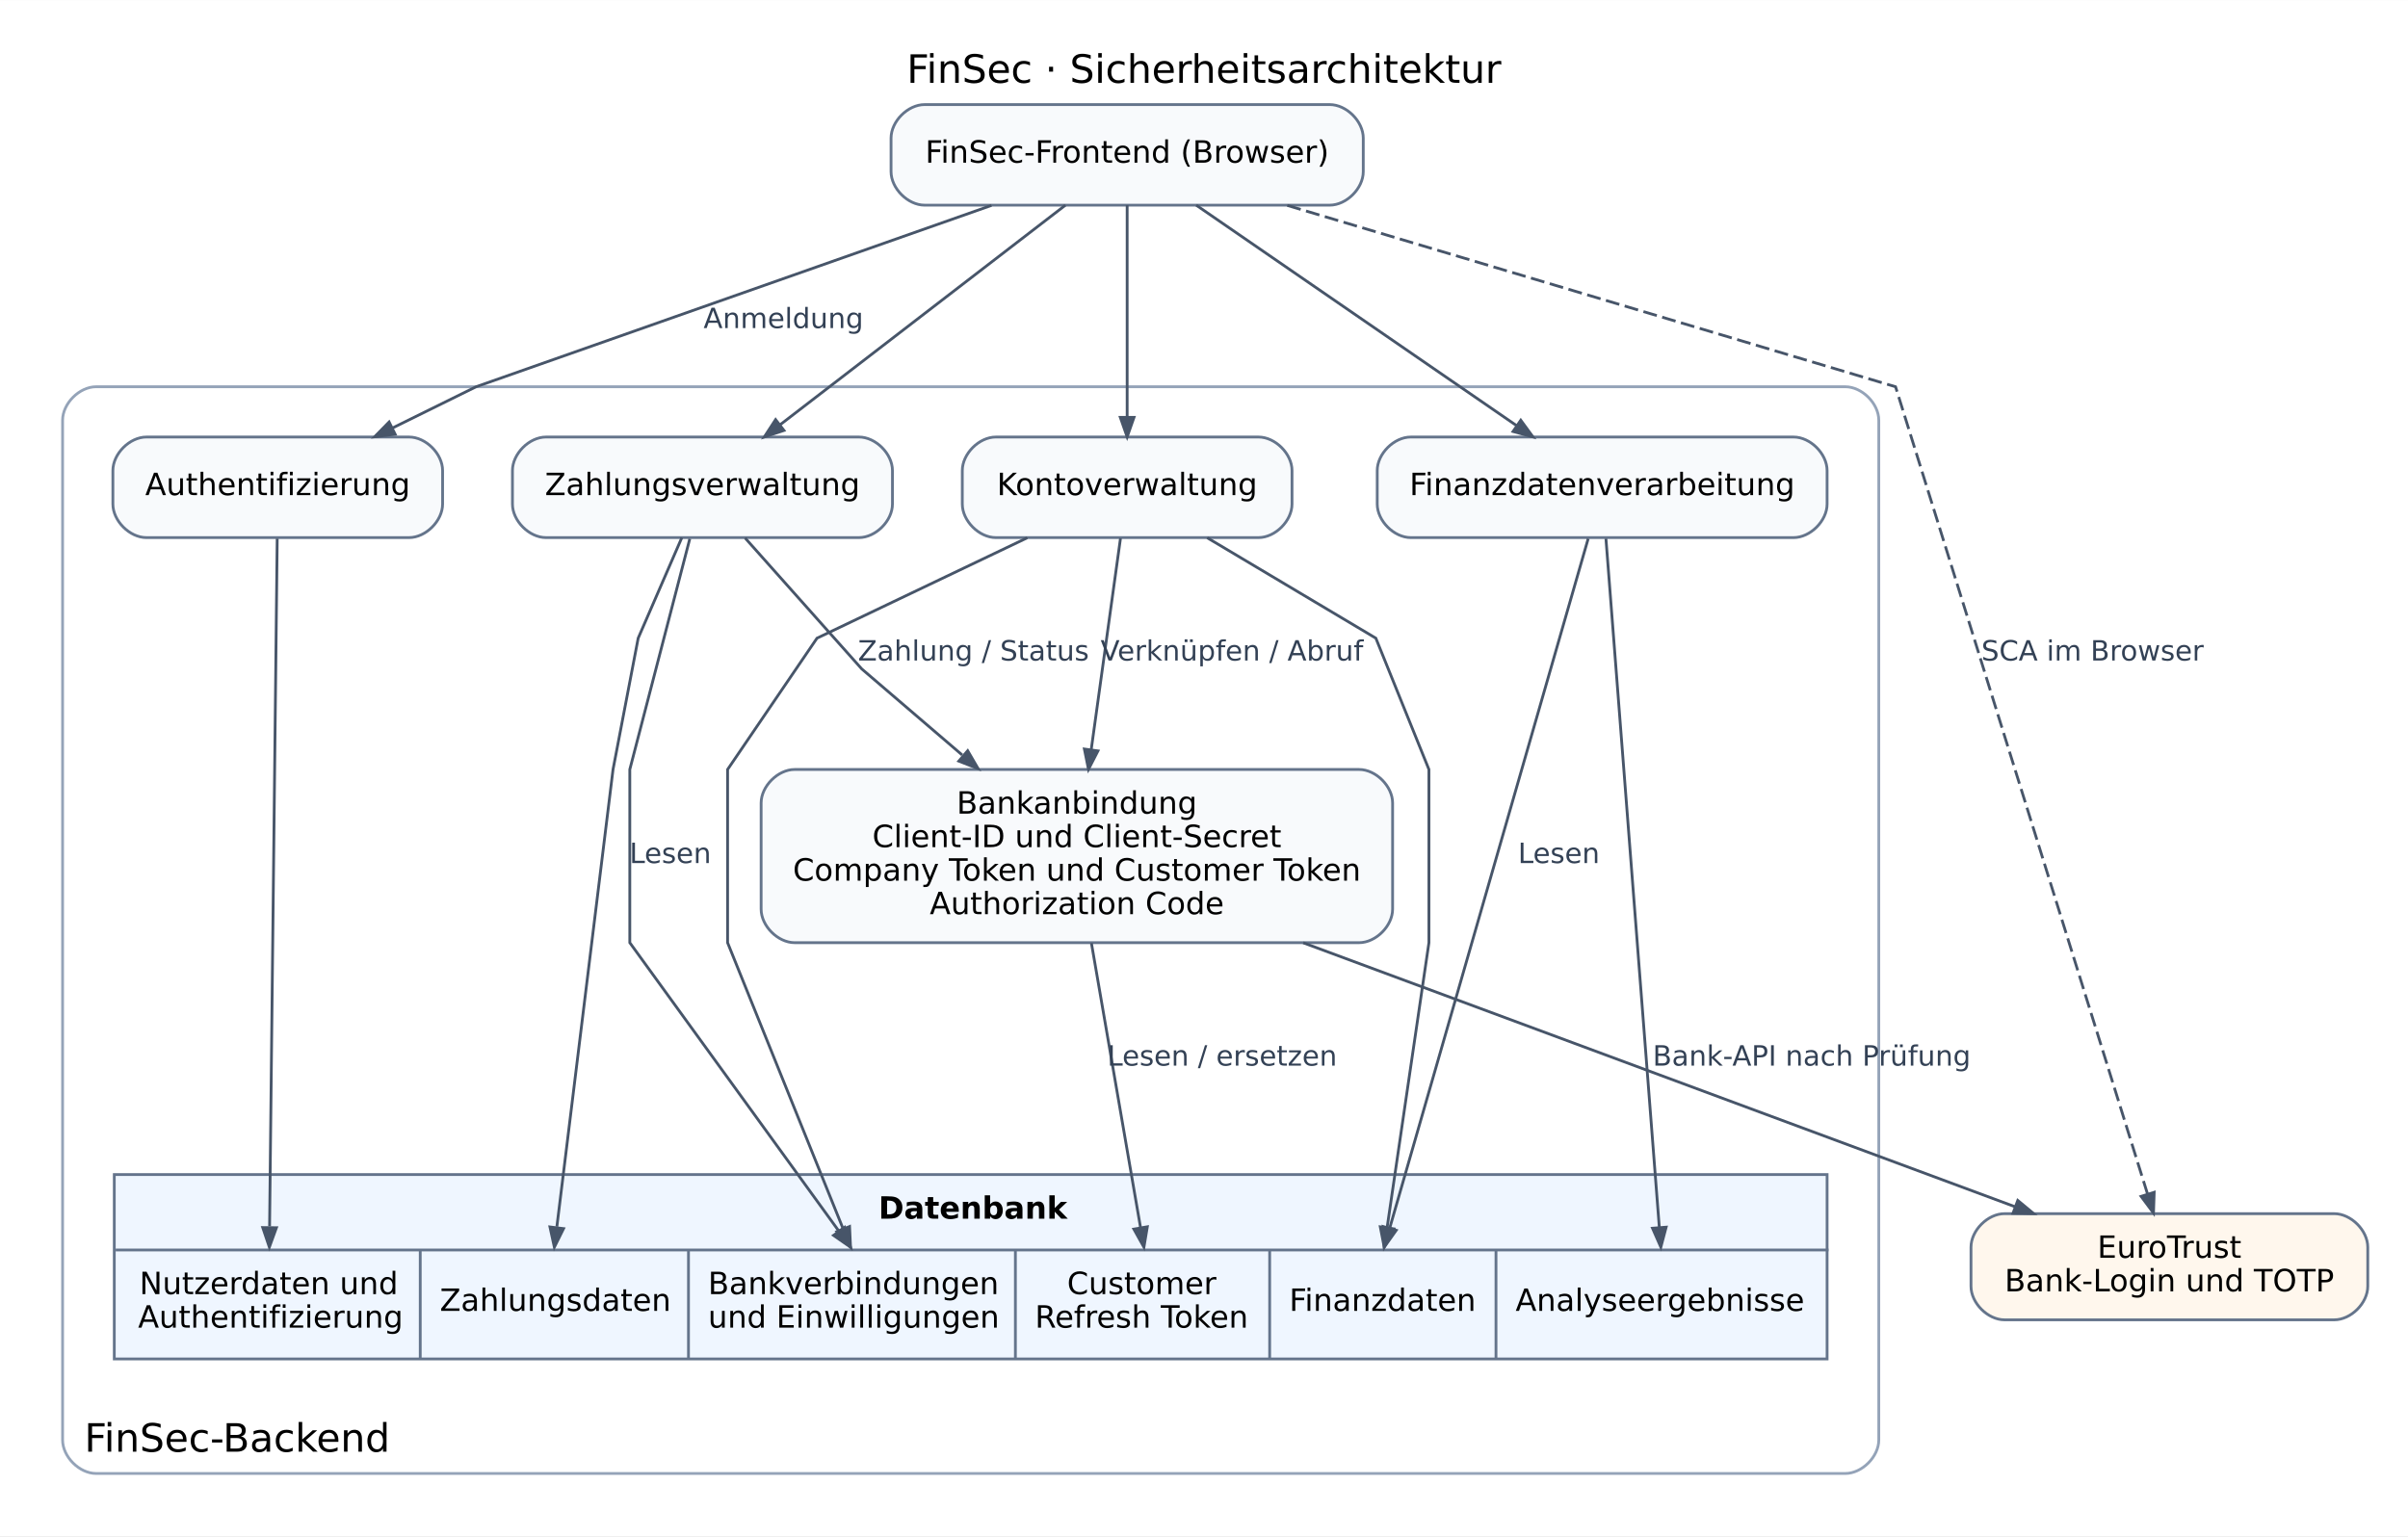
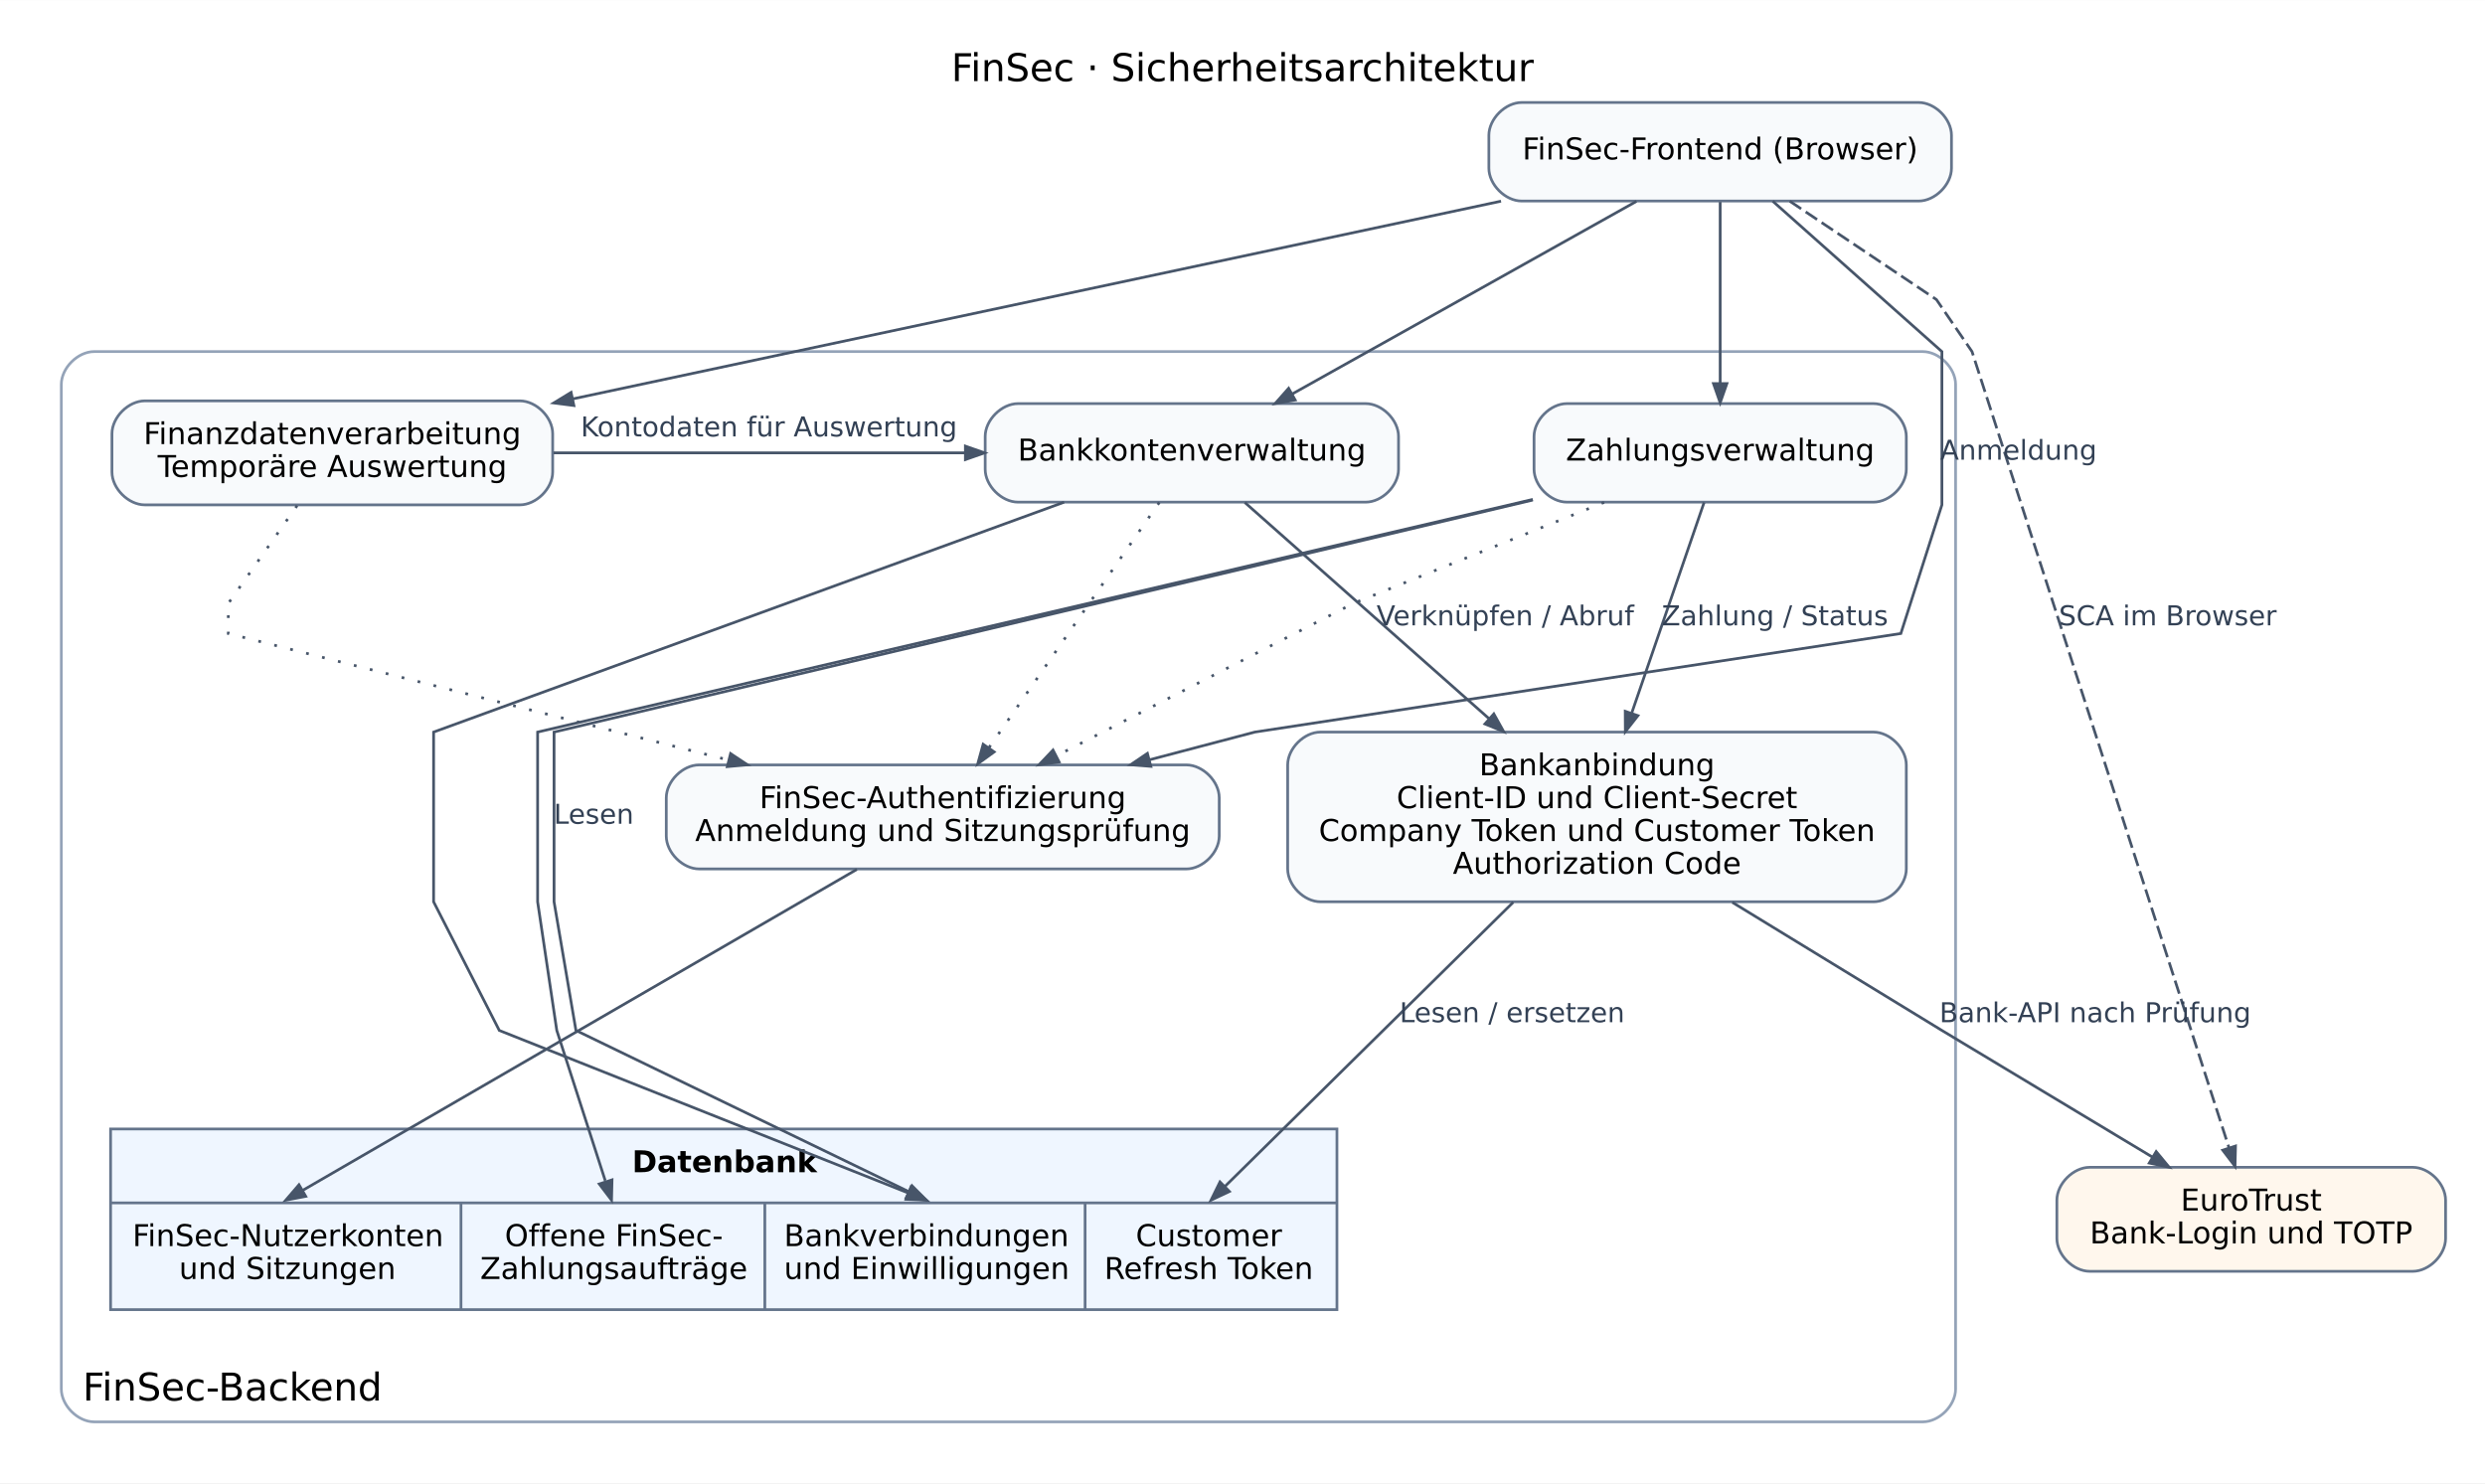
- <svg xmlns="http://www.w3.org/2000/svg" width="862pt" height="550pt" viewBox="0.00 0.00 861.80 549.80">
-   <g id="graph0" class="graph" transform="scale(1 1) rotate(0) translate(14.4 535.4)">
-     <polygon fill="white" stroke="transparent" points="-14.4,14.4 -14.4,-535.4 847.4,-535.4 847.4,14.4 -14.4,14.4" />
-     <text text-anchor="middle" x="416.5" y="-505.8" font-family="DejaVu Sans" font-size="14.00">FinSec · Sicherheitsarchitektur</text>
+ <svg xmlns="http://www.w3.org/2000/svg" width="908pt" height="542pt" viewBox="0.00 0.00 907.80 541.80">
+   <g id="graph0" class="graph" transform="scale(1 1) rotate(0) translate(14.4 527.4)">
+     <polygon fill="white" stroke="transparent" points="-14.4,14.4 -14.4,-527.4 893.4,-527.4 893.4,14.4 -14.4,14.4" />
+     <text text-anchor="middle" x="439.5" y="-497.8" font-family="DejaVu Sans" font-size="14.00">FinSec · Sicherheitsarchitektur</text>
    <g id="clust1" class="cluster">
-       <path fill="white" stroke="#94a3b8" d="M20,-8C20,-8 646,-8 646,-8 652,-8 658,-14 658,-20 658,-20 658,-385 658,-385 658,-391 652,-397 646,-397 646,-397 20,-397 20,-397 14,-397 8,-391 8,-385 8,-385 8,-20 8,-20 8,-14 14,-8 20,-8" />
+       <path fill="white" stroke="#94a3b8" d="M20,-8C20,-8 688,-8 688,-8 694,-8 700,-14 700,-20 700,-20 700,-387 700,-387 700,-393 694,-399 688,-399 688,-399 20,-399 20,-399 14,-399 8,-393 8,-387 8,-387 8,-20 8,-20 8,-14 14,-8 20,-8" />
      <text text-anchor="middle" x="70.5" y="-15.8" font-family="DejaVu Sans" font-size="14.00">FinSec-Backend</text>
    </g>
    <g id="node1" class="node">
-       <path fill="#f8fafc" stroke="#64748b" d="M461.5,-498C461.5,-498 316.5,-498 316.5,-498 310.5,-498 304.5,-492 304.5,-486 304.5,-486 304.5,-474 304.5,-474 304.5,-468 310.5,-462 316.5,-462 316.5,-462 461.5,-462 461.5,-462 467.5,-462 473.5,-468 473.5,-474 473.5,-474 473.5,-486 473.5,-486 473.5,-492 467.5,-498 461.5,-498" />
-       <text text-anchor="middle" x="389" y="-477.2" font-family="DejaVu Sans" font-size="11.00">FinSec-Frontend (Browser)</text>
+       <path fill="#f8fafc" stroke="#64748b" d="M686.5,-490C686.5,-490 541.5,-490 541.5,-490 535.5,-490 529.5,-484 529.5,-478 529.5,-478 529.5,-466 529.5,-466 529.5,-460 535.5,-454 541.5,-454 541.5,-454 686.5,-454 686.5,-454 692.5,-454 698.5,-460 698.5,-466 698.5,-466 698.5,-478 698.5,-478 698.5,-484 692.5,-490 686.5,-490" />
+       <text text-anchor="middle" x="614" y="-469.2" font-family="DejaVu Sans" font-size="11.00">FinSec-Frontend (Browser)</text>
    </g>
    <g id="node2" class="node">
-       <path fill="#fff7ed" stroke="#64748b" d="M821,-101C821,-101 703,-101 703,-101 697,-101 691,-95 691,-89 691,-89 691,-75 691,-75 691,-69 697,-63 703,-63 703,-63 821,-63 821,-63 827,-63 833,-69 833,-75 833,-75 833,-89 833,-89 833,-95 827,-101 821,-101" />
-       <text text-anchor="middle" x="762" y="-85.2" font-family="DejaVu Sans" font-size="11.00">EuroTrust</text>
-       <text text-anchor="middle" x="762" y="-73.2" font-family="DejaVu Sans" font-size="11.00">Bank-Login und TOTP</text>
+       <path fill="#fff7ed" stroke="#64748b" d="M867,-101C867,-101 749,-101 749,-101 743,-101 737,-95 737,-89 737,-89 737,-75 737,-75 737,-69 743,-63 749,-63 749,-63 867,-63 867,-63 873,-63 879,-69 879,-75 879,-75 879,-89 879,-89 879,-95 873,-101 867,-101" />
+       <text text-anchor="middle" x="808" y="-85.2" font-family="DejaVu Sans" font-size="11.00">EuroTrust</text>
+       <text text-anchor="middle" x="808" y="-73.2" font-family="DejaVu Sans" font-size="11.00">Bank-Login und TOTP</text>
+     </g>
+     <g id="edge18" class="edge">
+       <path fill="none" stroke="#475569" stroke-dasharray="5,2" d="M639.43,-453.94C662.53,-438.45 693,-418 693,-418 693,-418 706,-399 706,-399 706,-399 775.73,-182.96 799.88,-108.14" />
+       <polygon fill="#475569" stroke="#475569" points="802.26,-108.77 802.08,-101.36 797.59,-107.26 802.26,-108.77" />
+       <text text-anchor="middle" x="777.5" y="-299" font-family="DejaVu Sans" font-size="10.00" fill="#334155">SCA im Browser</text>
+     </g>
+     <g id="node3" class="node">
+       <path fill="#f8fafc" stroke="#64748b" d="M419,-248C419,-248 241,-248 241,-248 235,-248 229,-242 229,-236 229,-236 229,-222 229,-222 229,-216 235,-210 241,-210 241,-210 419,-210 419,-210 425,-210 431,-216 431,-222 431,-222 431,-236 431,-236 431,-242 425,-248 419,-248" />
+       <text text-anchor="middle" x="330" y="-232.2" font-family="DejaVu Sans" font-size="11.00">FinSec-Authentifizierung</text>
+       <text text-anchor="middle" x="330" y="-220.2" font-family="DejaVu Sans" font-size="11.00">Anmeldung und Sitzungsprüfung</text>
+     </g>
+     <g id="edge13" class="edge">
+       <path fill="none" stroke="#475569" d="M633.2,-453.94C657.15,-432.65 695,-399 695,-399 695,-399 695,-343 695,-343 695,-343 680,-296 680,-296 680,-296 444,-260 444,-260 444,-260 426.71,-255.45 405.59,-249.89" />
+       <polygon fill="#475569" stroke="#475569" points="406.01,-247.47 398.62,-248.06 404.76,-252.21 406.01,-247.47" />
+       <text text-anchor="middle" x="723" y="-359.5" font-family="DejaVu Sans" font-size="10.00" fill="#334155">Anmeldung</text>
+     </g>
+     <g id="node4" class="node">
+       <path fill="#f8fafc" stroke="#64748b" d="M484.5,-380C484.5,-380 357.5,-380 357.5,-380 351.5,-380 345.5,-374 345.5,-368 345.5,-368 345.5,-356 345.5,-356 345.5,-350 351.5,-344 357.5,-344 357.5,-344 484.5,-344 484.5,-344 490.5,-344 496.5,-350 496.5,-356 496.5,-356 496.5,-368 496.5,-368 496.5,-374 490.5,-380 484.5,-380" />
+       <text text-anchor="middle" x="421" y="-359.2" font-family="DejaVu Sans" font-size="11.00">Bankkontenverwaltung</text>
+     </g>
+     <g id="edge14" class="edge">
+       <path fill="none" stroke="#475569" d="M583.42,-453.89C549.26,-434.77 493.98,-403.84 457.56,-383.46" />
+       <polygon fill="#475569" stroke="#475569" points="458.74,-381.31 451.44,-380.03 456.35,-385.59 458.74,-381.31" />
+     </g>
+     <g id="node5" class="node">
+       <path fill="#f8fafc" stroke="#64748b" d="M670,-380C670,-380 558,-380 558,-380 552,-380 546,-374 546,-368 546,-368 546,-356 546,-356 546,-350 552,-344 558,-344 558,-344 670,-344 670,-344 676,-344 682,-350 682,-356 682,-356 682,-368 682,-368 682,-374 676,-380 670,-380" />
+       <text text-anchor="middle" x="614" y="-359.2" font-family="DejaVu Sans" font-size="11.00">Zahlungsverwaltung</text>
+     </g>
+     <g id="edge15" class="edge">
+       <path fill="none" stroke="#475569" d="M614,-453.65C614,-435.7 614,-407.52 614,-387.35" />
+       <polygon fill="#475569" stroke="#475569" points="616.45,-387.31 614,-380.31 611.55,-387.31 616.45,-387.31" />
+     </g>
+     <g id="node6" class="node">
+       <path fill="#f8fafc" stroke="#64748b" d="M175.5,-381C175.5,-381 38.5,-381 38.5,-381 32.5,-381 26.5,-375 26.5,-369 26.5,-369 26.5,-355 26.5,-355 26.5,-349 32.5,-343 38.5,-343 38.5,-343 175.5,-343 175.5,-343 181.5,-343 187.5,-349 187.5,-355 187.5,-355 187.5,-369 187.5,-369 187.5,-375 181.5,-381 175.5,-381" />
+       <text text-anchor="middle" x="107" y="-365.2" font-family="DejaVu Sans" font-size="11.00">Finanzdatenverarbeitung</text>
+       <text text-anchor="middle" x="107" y="-353.2" font-family="DejaVu Sans" font-size="11.00">Temporäre Auswertung</text>
    </g>
    <g id="edge16" class="edge">
-       <path fill="none" stroke="#475569" stroke-dasharray="5,2" d="M446.31,-461.91C526.91,-437.88 664,-397 664,-397 664,-397 731,-182.33 754.2,-107.98" />
-       <polygon fill="#475569" stroke="#475569" points="756.56,-108.65 756.31,-101.24 751.88,-107.19 756.56,-108.65" />
-       <text text-anchor="middle" x="734.5" y="-299" font-family="DejaVu Sans" font-size="10.00" fill="#334155">SCA im Browser</text>
+       <path fill="none" stroke="#475569" d="M533.94,-453.95C441.66,-434.29 290.46,-402.08 194.96,-381.74" />
+       <polygon fill="#475569" stroke="#475569" points="195.25,-379.29 187.89,-380.23 194.23,-384.09 195.25,-379.29" />
    </g>
-     <g id="node3" class="node">
-       <path fill="#f8fafc" stroke="#64748b" d="M132,-379C132,-379 38,-379 38,-379 32,-379 26,-373 26,-367 26,-367 26,-355 26,-355 26,-349 32,-343 38,-343 38,-343 132,-343 132,-343 138,-343 144,-349 144,-355 144,-355 144,-367 144,-367 144,-373 138,-379 132,-379" />
-       <text text-anchor="middle" x="85" y="-358.2" font-family="DejaVu Sans" font-size="11.00">Authentifizierung</text>
+     <g id="node8" class="node">
+       <path fill="#f8fafc" stroke="transparent" d="M462,-115C462,-115 38,-115 38,-115 32,-115 26,-109 26,-103 26,-103 26,-61 26,-61 26,-55 32,-49 38,-49 38,-49 462,-49 462,-49 468,-49 474,-55 474,-61 474,-61 474,-103 474,-103 474,-109 468,-115 462,-115" />
+       <polygon fill="#eff6ff" stroke="transparent" points="26,-49 26,-115 474,-115 474,-49 26,-49" />
+       <text text-anchor="start" x="216.5" y="-99.2" font-family="DejaVu Sans" font-weight="bold" font-size="11.00">Datenbank</text>
+       <text text-anchor="start" x="34" y="-72.2" font-family="DejaVu Sans" font-size="11.00">FinSec-Nutzerkonten</text>
+       <text text-anchor="start" x="51" y="-60.2" font-family="DejaVu Sans" font-size="11.00">und Sitzungen</text>
+       <text text-anchor="start" x="170" y="-72.2" font-family="DejaVu Sans" font-size="11.00">Offene FinSec-</text>
+       <text text-anchor="start" x="161" y="-60.2" font-family="DejaVu Sans" font-size="11.00">Zahlungsaufträge</text>
+       <text text-anchor="start" x="272" y="-72.2" font-family="DejaVu Sans" font-size="11.00">Bankverbindungen</text>
+       <text text-anchor="start" x="272" y="-60.2" font-family="DejaVu Sans" font-size="11.00">und Einwilligungen</text>
+       <text text-anchor="start" x="400.5" y="-72.2" font-family="DejaVu Sans" font-size="11.00">Customer</text>
+       <text text-anchor="start" x="389" y="-60.2" font-family="DejaVu Sans" font-size="11.00">Refresh Token</text>
+       <polygon fill="#64748b" stroke="#64748b" points="26,-88 26,-88 474,-88 474,-88 26,-88" />
+       <polygon fill="#64748b" stroke="#64748b" points="154,-49 154,-88 154,-88 154,-49 154,-49" />
+       <polygon fill="#64748b" stroke="#64748b" points="265,-49 265,-88 265,-88 265,-49 265,-49" />
+       <polygon fill="#64748b" stroke="#64748b" points="382,-49 382,-88 382,-88 382,-49 382,-49" />
+       <polygon fill="none" stroke="#64748b" points="26,-49 26,-115 474,-115 474,-49 26,-49" />
+     </g>
+     <g id="edge9" class="edge">
+       <path fill="none" stroke="#475569" d="M298.62,-209.83C241.7,-176.86 124.67,-109.08 96.3,-92.65" />
+       <polygon fill="#475569" stroke="#475569" points="97.29,-90.39 90,-89 94.83,-94.63 97.29,-90.39" />
+     </g>
+     <g id="edge2" class="edge">
+       <path fill="none" stroke="#475569" stroke-dasharray="1,5" d="M409.1,-343.87C393.23,-321.02 365.01,-280.4 346.92,-254.36" />
+       <polygon fill="#475569" stroke="#475569" points="348.78,-252.75 342.78,-248.4 344.76,-255.54 348.78,-252.75" />
+     </g>
+     <g id="node7" class="node">
+       <path fill="#f8fafc" stroke="#64748b" d="M670,-260C670,-260 468,-260 468,-260 462,-260 456,-254 456,-248 456,-248 456,-210 456,-210 456,-204 462,-198 468,-198 468,-198 670,-198 670,-198 676,-198 682,-204 682,-210 682,-210 682,-248 682,-248 682,-254 676,-260 670,-260" />
+       <text text-anchor="middle" x="569" y="-244.2" font-family="DejaVu Sans" font-size="11.00">Bankanbindung</text>
+       <text text-anchor="middle" x="569" y="-232.2" font-family="DejaVu Sans" font-size="11.00">Client-ID und Client-Secret</text>
+       <text text-anchor="middle" x="569" y="-220.2" font-family="DejaVu Sans" font-size="11.00">Company Token und Customer Token</text>
+       <text text-anchor="middle" x="569" y="-208.2" font-family="DejaVu Sans" font-size="11.00">Authorization Code</text>
+     </g>
+     <g id="edge6" class="edge">
+       <path fill="none" stroke="#475569" d="M440.35,-343.87C462.92,-323.9 500.82,-290.35 529.65,-264.83" />
+       <polygon fill="#475569" stroke="#475569" points="531.31,-266.64 534.92,-260.16 528.06,-262.97 531.31,-266.64" />
+       <text text-anchor="middle" x="535.5" y="-299" font-family="DejaVu Sans" font-size="10.00" fill="#334155">Verknüpfen / Abruf</text>
+     </g>
+     <g id="edge10" class="edge">
+       <path fill="none" stroke="#475569" d="M374.32,-343.98C295.38,-315.2 144,-260 144,-260 144,-260 144,-198 144,-198 144,-198 168,-151 168,-151 168,-151 287.44,-103.53 317.3,-91.66" />
+       <polygon fill="#475569" stroke="#475569" points="318.4,-93.86 324,-89 316.59,-89.31 318.4,-93.86" />
+     </g>
+     <g id="edge3" class="edge">
+       <path fill="none" stroke="#475569" stroke-dasharray="1,5" d="M571.6,-343.91C532.34,-328.09 480,-307 480,-307 480,-307 415.96,-274.13 371.57,-251.34" />
+       <polygon fill="#475569" stroke="#475569" points="372.51,-249.07 365.17,-248.05 370.28,-253.43 372.51,-249.07" />
+     </g>
+     <g id="edge7" class="edge">
+       <path fill="none" stroke="#475569" d="M608.12,-343.87C601.45,-324.48 590.4,-292.29 581.73,-267.07" />
+       <polygon fill="#475569" stroke="#475569" points="583.95,-265.99 579.36,-260.16 579.32,-267.58 583.95,-265.99" />
+       <text text-anchor="middle" x="634" y="-299" font-family="DejaVu Sans" font-size="10.00" fill="#334155">Zahlung / Status</text>
    </g>
    <g id="edge11" class="edge">
-       <path fill="none" stroke="#475569" d="M340.44,-461.91C272.15,-437.88 156,-397 156,-397 156,-397 141.73,-389.97 125.99,-382.2" />
-       <polygon fill="#475569" stroke="#475569" points="127.03,-379.99 119.67,-379.09 124.86,-384.38 127.03,-379.99" />
-       <text text-anchor="middle" x="266" y="-418" font-family="DejaVu Sans" font-size="10.00" fill="#334155">Anmeldung</text>
-     </g>
-     <g id="node4" class="node">
-       <path fill="#f8fafc" stroke="#64748b" d="M436,-379C436,-379 342,-379 342,-379 336,-379 330,-373 330,-367 330,-367 330,-355 330,-355 330,-349 336,-343 342,-343 342,-343 436,-343 436,-343 442,-343 448,-349 448,-355 448,-355 448,-367 448,-367 448,-373 442,-379 436,-379" />
-       <text text-anchor="middle" x="389" y="-358.2" font-family="DejaVu Sans" font-size="11.00">Kontoverwaltung</text>
+       <path fill="none" stroke="#475569" d="M545.56,-344.77C425.14,-316.22 188,-260 188,-260 188,-260 188,-198 188,-198 188,-198 196,-151 196,-151 196,-151 291.39,-104.79 317.48,-92.16" />
+       <polygon fill="#475569" stroke="#475569" points="318.77,-94.26 324,-89 316.63,-89.85 318.77,-94.26" />
+       <text text-anchor="middle" x="202.5" y="-226.5" font-family="DejaVu Sans" font-size="10.00" fill="#334155">Lesen</text>
    </g>
    <g id="edge12" class="edge">
-       <path fill="none" stroke="#475569" d="M389,-461.99C389,-442.06 389,-408.89 389,-386.27" />
-       <polygon fill="#475569" stroke="#475569" points="391.45,-386.03 389,-379.03 386.55,-386.03 391.45,-386.03" />
-     </g>
-     <g id="node5" class="node">
-       <path fill="#f8fafc" stroke="#64748b" d="M293,-379C293,-379 181,-379 181,-379 175,-379 169,-373 169,-367 169,-367 169,-355 169,-355 169,-349 175,-343 181,-343 181,-343 293,-343 293,-343 299,-343 305,-349 305,-355 305,-355 305,-367 305,-367 305,-373 299,-379 293,-379" />
-       <text text-anchor="middle" x="237" y="-358.2" font-family="DejaVu Sans" font-size="11.00">Zahlungsverwaltung</text>
-     </g>
-     <g id="edge13" class="edge">
-       <path fill="none" stroke="#475569" d="M366.9,-461.99C339.88,-441.19 294.14,-405.98 264.77,-383.38" />
-       <polygon fill="#475569" stroke="#475569" points="266.17,-381.36 259.13,-379.03 263.18,-385.24 266.17,-381.36" />
-     </g>
-     <g id="node6" class="node">
-       <path fill="#f8fafc" stroke="#64748b" d="M627.5,-379C627.5,-379 490.5,-379 490.5,-379 484.5,-379 478.5,-373 478.5,-367 478.5,-367 478.5,-355 478.5,-355 478.5,-349 484.5,-343 490.5,-343 490.5,-343 627.5,-343 627.5,-343 633.5,-343 639.5,-349 639.5,-355 639.5,-355 639.5,-367 639.5,-367 639.5,-373 633.5,-379 627.5,-379" />
-       <text text-anchor="middle" x="559" y="-358.2" font-family="DejaVu Sans" font-size="11.00">Finanzdatenverarbeitung</text>
-     </g>
-     <g id="edge14" class="edge">
-       <path fill="none" stroke="#475569" d="M413.72,-461.99C444.06,-441.1 495.52,-405.69 528.35,-383.1" />
-       <polygon fill="#475569" stroke="#475569" points="529.87,-385.02 534.25,-379.03 527.1,-380.98 529.87,-385.02" />
-     </g>
-     <g id="node8" class="node">
-       <path fill="#f8fafc" stroke="transparent" d="M627.5,-115C627.5,-115 38.5,-115 38.5,-115 32.5,-115 26.5,-109 26.5,-103 26.5,-103 26.5,-61 26.5,-61 26.5,-55 32.5,-49 38.5,-49 38.5,-49 627.5,-49 627.5,-49 633.5,-49 639.5,-55 639.5,-61 639.5,-61 639.5,-103 639.5,-103 639.5,-109 633.5,-115 627.5,-115" />
-       <polygon fill="#eff6ff" stroke="transparent" points="26.5,-49 26.5,-115 639.5,-115 639.5,-49 26.5,-49" />
-       <text text-anchor="start" x="300" y="-99.2" font-family="DejaVu Sans" font-weight="bold" font-size="11.00">Datenbank</text>
-       <text text-anchor="start" x="35.5" y="-72.2" font-family="DejaVu Sans" font-size="11.00">Nutzerdaten und</text>
-       <text text-anchor="start" x="35" y="-60.2" font-family="DejaVu Sans" font-size="11.00">Authentifizierung</text>
-       <text text-anchor="start" x="143" y="-66.2" font-family="DejaVu Sans" font-size="11.00">Zahlungsdaten</text>
-       <text text-anchor="start" x="239" y="-72.2" font-family="DejaVu Sans" font-size="11.00">Bankverbindungen</text>
-       <text text-anchor="start" x="239" y="-60.2" font-family="DejaVu Sans" font-size="11.00">und Einwilligungen</text>
-       <text text-anchor="start" x="367.5" y="-72.2" font-family="DejaVu Sans" font-size="11.00">Customer</text>
-       <text text-anchor="start" x="356" y="-60.2" font-family="DejaVu Sans" font-size="11.00">Refresh Token</text>
-       <text text-anchor="start" x="447" y="-66.2" font-family="DejaVu Sans" font-size="11.00">Finanzdaten</text>
-       <text text-anchor="start" x="528" y="-66.2" font-family="DejaVu Sans" font-size="11.00">Analyseergebnisse</text>
-       <polygon fill="#64748b" stroke="#64748b" points="27,-88 27,-88 640,-88 640,-88 27,-88" />
-       <polygon fill="#64748b" stroke="#64748b" points="136,-49 136,-88 136,-88 136,-49 136,-49" />
-       <polygon fill="#64748b" stroke="#64748b" points="232,-49 232,-88 232,-88 232,-49 232,-49" />
-       <polygon fill="#64748b" stroke="#64748b" points="349,-49 349,-88 349,-88 349,-49 349,-49" />
-       <polygon fill="#64748b" stroke="#64748b" points="440,-49 440,-88 440,-88 440,-49 440,-49" />
-       <polygon fill="#64748b" stroke="#64748b" points="521,-49 521,-88 521,-88 521,-49 521,-49" />
-       <polygon fill="none" stroke="#64748b" points="26.5,-49 26.5,-115 639.5,-115 639.5,-49 26.5,-49" />
+       <path fill="none" stroke="#475569" d="M545.55,-345C423.74,-316.52 182,-260 182,-260 182,-260 182,-198 182,-198 182,-198 189,-151 189,-151 189,-151 201.45,-112.4 206.71,-96.11" />
+       <polygon fill="#475569" stroke="#475569" points="209.18,-96.41 209,-89 204.52,-94.91 209.18,-96.41" />
    </g>
    <g id="edge4" class="edge">
-       <path fill="none" stroke="#475569" d="M84.81,-342.64C84.22,-289.83 82.48,-132.59 82.08,-96.46" />
-       <polygon fill="#475569" stroke="#475569" points="84.53,-95.97 82,-89 79.63,-96.03 84.53,-95.97" />
-     </g>
-     <g id="node7" class="node">
-       <path fill="#f8fafc" stroke="#64748b" d="M472,-260C472,-260 270,-260 270,-260 264,-260 258,-254 258,-248 258,-248 258,-210 258,-210 258,-204 264,-198 270,-198 270,-198 472,-198 472,-198 478,-198 484,-204 484,-210 484,-210 484,-248 484,-248 484,-254 478,-260 472,-260" />
-       <text text-anchor="middle" x="371" y="-244.2" font-family="DejaVu Sans" font-size="11.00">Bankanbindung</text>
-       <text text-anchor="middle" x="371" y="-232.2" font-family="DejaVu Sans" font-size="11.00">Client-ID und Client-Secret</text>
-       <text text-anchor="middle" x="371" y="-220.2" font-family="DejaVu Sans" font-size="11.00">Company Token und Customer Token</text>
-       <text text-anchor="middle" x="371" y="-208.2" font-family="DejaVu Sans" font-size="11.00">Authorization Code</text>
-     </g>
-     <g id="edge1" class="edge">
-       <path fill="none" stroke="#475569" d="M386.61,-342.74C383.96,-323.56 379.59,-292.04 376.15,-267.2" />
-       <polygon fill="#475569" stroke="#475569" points="378.55,-266.65 375.16,-260.05 373.69,-267.32 378.55,-266.65" />
-       <text text-anchor="middle" x="426.5" y="-299" font-family="DejaVu Sans" font-size="10.00" fill="#334155">Verknüpfen / Abruf</text>
+       <path fill="none" stroke="#475569" stroke-dasharray="1,5" d="M94.13,-342.72C83.11,-327.05 69,-307 69,-307 69,-307 69,-296 69,-296 69,-296 174.91,-269.22 251.8,-249.77" />
+       <polygon fill="#475569" stroke="#475569" points="252.49,-252.13 258.68,-248.03 251.29,-247.38 252.49,-252.13" />
    </g>
    <g id="edge5" class="edge">
-       <path fill="none" stroke="#475569" d="M353.27,-342.94C320.82,-327.45 278,-307 278,-307 278,-307 246,-260 246,-260 246,-260 246,-198 246,-198 246,-198 277.91,-118.96 287.38,-95.49" />
-       <polygon fill="#475569" stroke="#475569" points="289.65,-96.41 290,-89 285.11,-94.57 289.65,-96.41" />
+       <path fill="none" stroke="#475569" d="M187.86,-362C234.01,-362 291.74,-362 338.2,-362" />
+       <polygon fill="#475569" stroke="#475569" points="338.27,-364.45 345.27,-362 338.27,-359.55 338.27,-364.45" />
+       <text text-anchor="middle" x="266.5" y="-368" font-family="DejaVu Sans" font-size="10.00" fill="#334155">Kontodaten für Auswertung</text>
    </g>
-     <g id="edge6" class="edge">
-       <path fill="none" stroke="#475569" d="M417.65,-342.94C443.67,-327.45 478,-307 478,-307 478,-307 497,-260 497,-260 497,-260 497,-198 497,-198 497,-198 485.61,-120.4 482.05,-96.15" />
-       <polygon fill="#475569" stroke="#475569" points="484.44,-95.57 481,-89 479.59,-96.28 484.44,-95.57" />
-     </g>
-     <g id="edge2" class="edge">
-       <path fill="none" stroke="#475569" d="M252.27,-342.85C269.16,-323.89 294,-296 294,-296 294,-296 311.59,-280.93 329.95,-265.19" />
-       <polygon fill="#475569" stroke="#475569" points="331.93,-266.71 335.66,-260.3 328.75,-262.99 331.93,-266.71" />
-       <text text-anchor="middle" x="334" y="-299" font-family="DejaVu Sans" font-size="10.00" fill="#334155">Zahlung / Status</text>
-     </g>
-     <g id="edge7" class="edge">
-       <path fill="none" stroke="#475569" d="M232.47,-342.58C225.02,-313.93 211,-260 211,-260 211,-260 211,-198 211,-198 211,-198 269.34,-117.5 285.75,-94.86" />
-       <polygon fill="#475569" stroke="#475569" points="287.88,-96.11 290,-89 283.91,-93.23 287.88,-96.11" />
-       <text text-anchor="middle" x="225.5" y="-226.5" font-family="DejaVu Sans" font-size="10.00" fill="#334155">Lesen</text>
+     <g id="edge17" class="edge">
+       <path fill="none" stroke="#475569" d="M618.44,-197.79C653.74,-176.22 695,-151 695,-151 695,-151 738.9,-124.58 771.98,-104.68" />
+       <polygon fill="#475569" stroke="#475569" points="773.28,-106.75 778.01,-101.04 770.75,-102.55 773.28,-106.75" />
+       <text text-anchor="middle" x="751" y="-154" font-family="DejaVu Sans" font-size="10.00" fill="#334155">Bank-API nach Prüfung</text>
    </g>
    <g id="edge8" class="edge">
-       <path fill="none" stroke="#475569" d="M229.6,-342.94C222.87,-327.45 214,-307 214,-307 214,-307 205,-260 205,-260 205,-260 188.92,-129.08 184.9,-96.35" />
-       <polygon fill="#475569" stroke="#475569" points="187.29,-95.65 184,-89 182.42,-96.25 187.29,-95.65" />
-     </g>
-     <g id="edge9" class="edge">
-       <path fill="none" stroke="#475569" d="M554,-342.64C538.74,-289.6 493.14,-131.19 483.01,-95.99" />
-       <polygon fill="#475569" stroke="#475569" points="485.29,-95.05 481,-89 480.58,-96.4 485.29,-95.05" />
-       <text text-anchor="middle" x="543.5" y="-226.5" font-family="DejaVu Sans" font-size="10.00" fill="#334155">Lesen</text>
-     </g>
-     <g id="edge10" class="edge">
-       <path fill="none" stroke="#475569" d="M560.35,-342.64C564.46,-289.6 576.73,-131.19 579.46,-95.99" />
-       <polygon fill="#475569" stroke="#475569" points="581.9,-96.17 580,-89 577.02,-95.79 581.9,-96.17" />
-     </g>
-     <g id="edge15" class="edge">
-       <path fill="none" stroke="#475569" d="M452.02,-197.96C528.25,-169.69 640.33,-128.12 706.77,-103.48" />
-       <polygon fill="#475569" stroke="#475569" points="707.74,-105.74 713.45,-101 706.03,-101.14 707.74,-105.74" />
-       <text text-anchor="middle" x="634" y="-154" font-family="DejaVu Sans" font-size="10.00" fill="#334155">Bank-API nach Prüfung</text>
-     </g>
-     <g id="edge3" class="edge">
-       <path fill="none" stroke="#475569" d="M376.21,-197.84C381.89,-164.94 390.59,-114.51 393.78,-96.07" />
-       <polygon fill="#475569" stroke="#475569" points="396.22,-96.31 395,-89 391.39,-95.48 396.22,-96.31" />
-       <text text-anchor="middle" x="423" y="-154" font-family="DejaVu Sans" font-size="10.00" fill="#334155">Lesen / ersetzen</text>
+       <path fill="none" stroke="#475569" d="M538.41,-197.84C503.74,-163.67 449.88,-110.57 433.14,-94.07" />
+       <polygon fill="#475569" stroke="#475569" points="434.71,-92.17 428,-89 431.27,-95.66 434.71,-92.17" />
+       <text text-anchor="middle" x="538" y="-154" font-family="DejaVu Sans" font-size="10.00" fill="#334155">Lesen / ersetzen</text>
    </g>
  </g>
</svg>
